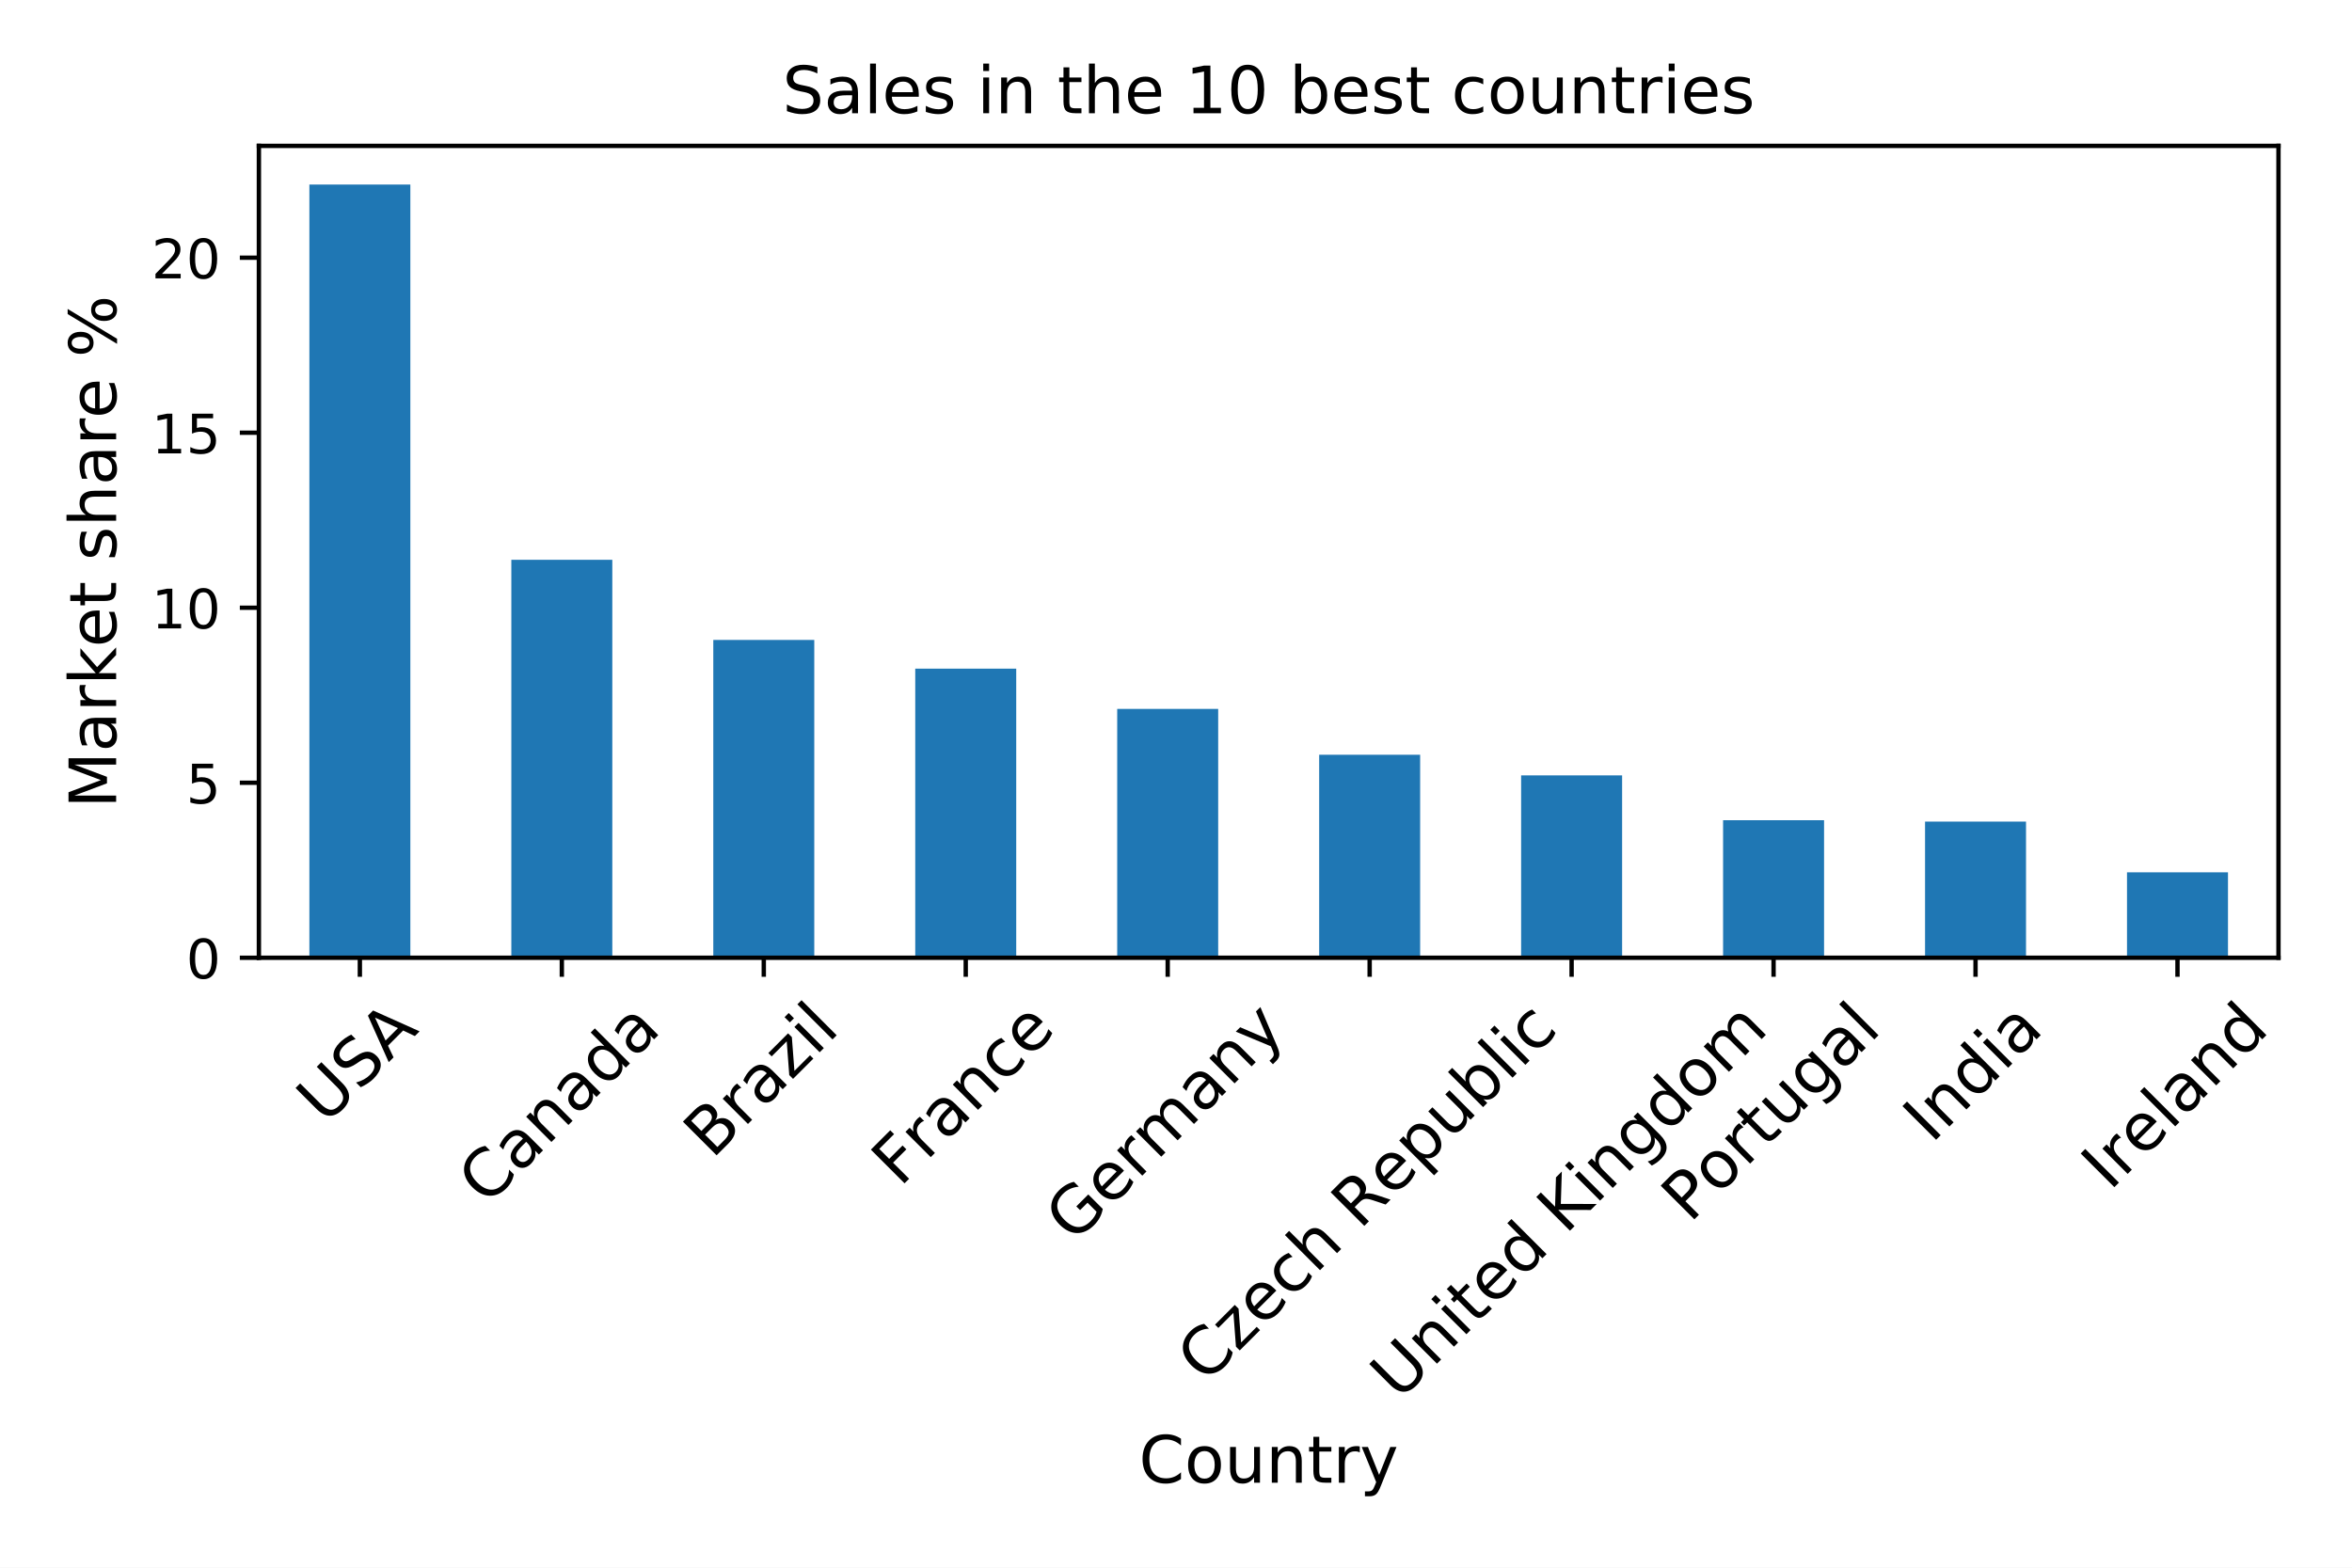
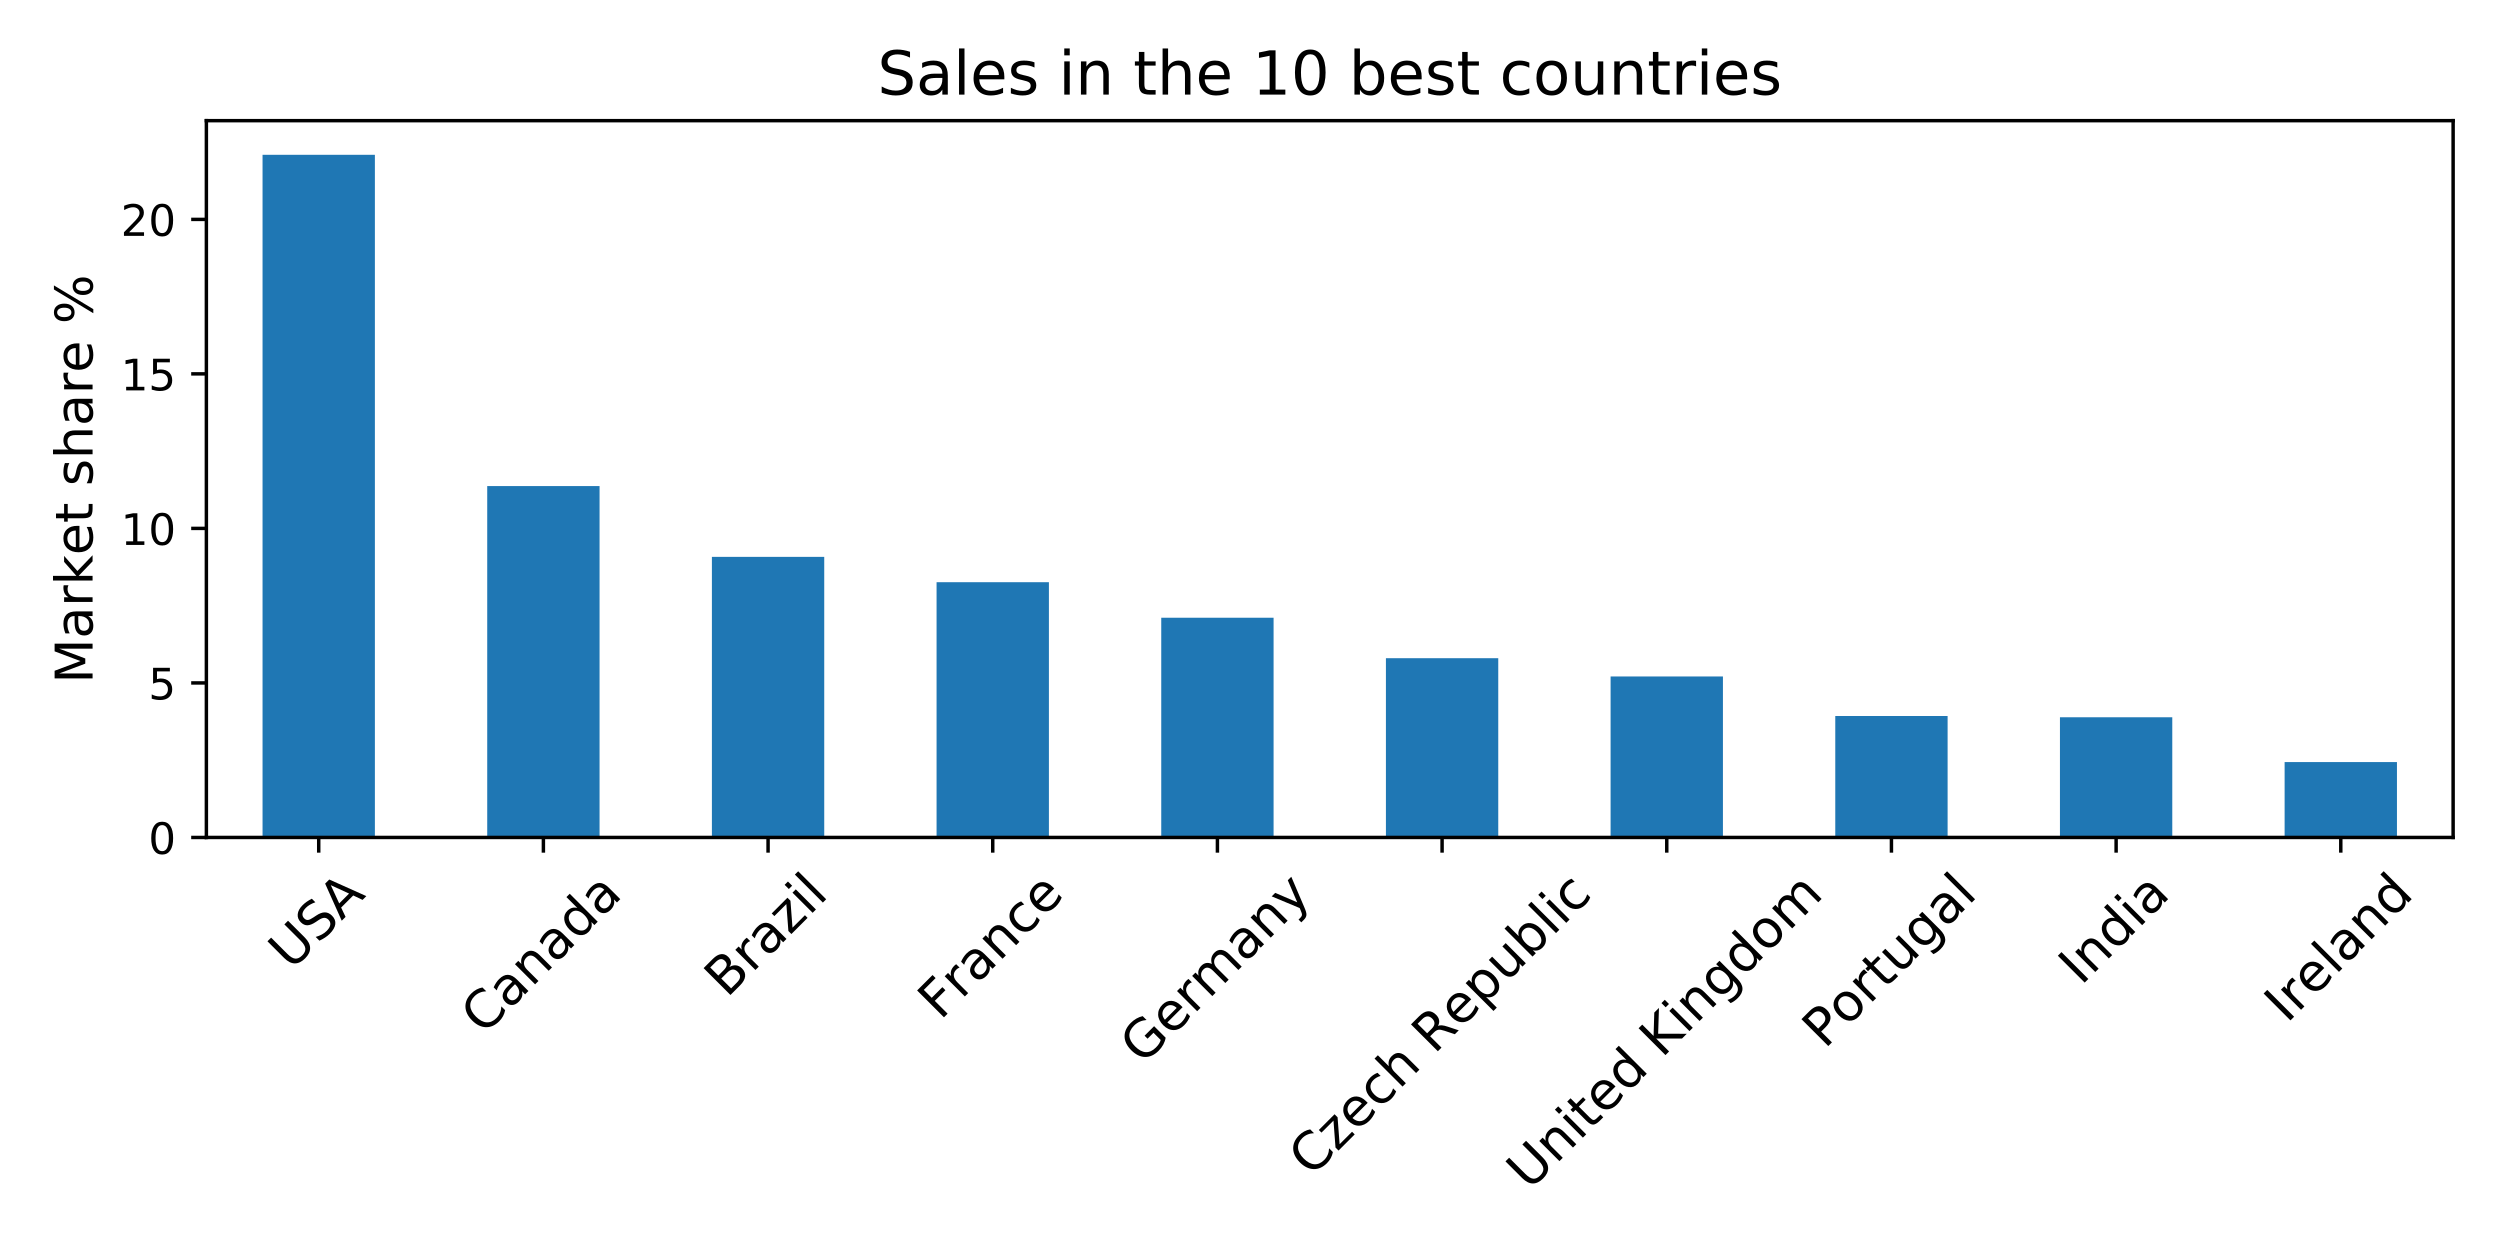
- <svg xmlns="http://www.w3.org/2000/svg" xmlns:xlink="http://www.w3.org/1999/xlink" height="288pt" version="1.1" viewBox="0 0 432 288" width="432pt">
+ <svg xmlns="http://www.w3.org/2000/svg" xmlns:xlink="http://www.w3.org/1999/xlink" height="288pt" version="1.1" viewBox="0 0 576 288" width="576pt">
  <defs>
    <style type="text/css">
*{stroke-linecap:butt;stroke-linejoin:round;}
  </style>
  </defs>
  <g id="figure_1">
    <g id="patch_1">
-       <path d="M 0 288  L 432 288  L 432 0  L 0 0  z " style="fill:#ffffff;" />
+       <path d="M 0 288  L 576 288  L 576 0  L 0 0  z " style="fill:#ffffff;" />
    </g>
    <g id="axes_1">
      <g id="patch_2">
-         <path d="M 47.55 175.949  L 418.495 175.949  L 418.495 26.8  L 47.55 26.8  z " style="fill:#ffffff;" />
+         <path d="M 47.55 192.949  L 565.2 192.949  L 565.2 27.8  L 47.55 27.8  z " style="fill:#ffffff;" />
      </g>
      <g id="patch_3">
-         <path clip-path="url(#pf4b70b2485)" d="M 56.824 175.949  L 75.371 175.949  L 75.371 33.902  L 56.824 33.902  z " style="fill:#1f77b4;" />
+         <path clip-path="url(#p2c77487bcd)" d="M 60.491 192.949  L 86.374 192.949  L 86.374 35.664  L 60.491 35.664  z " style="fill:#1f77b4;" />
      </g>
      <g id="patch_4">
-         <path clip-path="url(#pf4b70b2485)" d="M 93.918 175.949  L 112.465 175.949  L 112.465 102.836  L 93.918 102.836  z " style="fill:#1f77b4;" />
+         <path clip-path="url(#p2c77487bcd)" d="M 112.256 192.949  L 138.139 192.949  L 138.139 111.992  L 112.256 111.992  z " style="fill:#1f77b4;" />
      </g>
      <g id="patch_5">
-         <path clip-path="url(#pf4b70b2485)" d="M 131.013 175.949  L 149.56 175.949  L 149.56 117.561  L 131.013 117.561  z " style="fill:#1f77b4;" />
+         <path clip-path="url(#p2c77487bcd)" d="M 164.021 192.949  L 189.904 192.949  L 189.904 128.298  L 164.021 128.298  z " style="fill:#1f77b4;" />
      </g>
      <g id="patch_6">
-         <path clip-path="url(#pf4b70b2485)" d="M 168.107 175.949  L 186.654 175.949  L 186.654 122.834  L 168.107 122.834  z " style="fill:#1f77b4;" />
+         <path clip-path="url(#p2c77487bcd)" d="M 215.786 192.949  L 241.669 192.949  L 241.669 134.136  L 215.786 134.136  z " style="fill:#1f77b4;" />
      </g>
      <g id="patch_7">
-         <path clip-path="url(#pf4b70b2485)" d="M 205.201 175.949  L 223.749 175.949  L 223.749 130.229  L 205.201 130.229  z " style="fill:#1f77b4;" />
+         <path clip-path="url(#p2c77487bcd)" d="M 267.551 192.949  L 293.434 192.949  L 293.434 142.324  L 267.551 142.324  z " style="fill:#1f77b4;" />
      </g>
      <g id="patch_8">
-         <path clip-path="url(#pf4b70b2485)" d="M 242.296 175.949  L 260.843 175.949  L 260.843 138.653  L 242.296 138.653  z " style="fill:#1f77b4;" />
+         <path clip-path="url(#p2c77487bcd)" d="M 319.316 192.949  L 345.199 192.949  L 345.199 151.652  L 319.316 151.652  z " style="fill:#1f77b4;" />
      </g>
      <g id="patch_9">
-         <path clip-path="url(#pf4b70b2485)" d="M 279.39 175.949  L 297.938 175.949  L 297.938 142.446  L 279.39 142.446  z " style="fill:#1f77b4;" />
+         <path clip-path="url(#p2c77487bcd)" d="M 371.081 192.949  L 396.964 192.949  L 396.964 155.853  L 371.081 155.853  z " style="fill:#1f77b4;" />
      </g>
      <g id="patch_10">
-         <path clip-path="url(#pf4b70b2485)" d="M 316.485 175.949  L 335.032 175.949  L 335.032 150.677  L 316.485 150.677  z " style="fill:#1f77b4;" />
+         <path clip-path="url(#p2c77487bcd)" d="M 422.846 192.949  L 448.729 192.949  L 448.729 164.966  L 422.846 164.966  z " style="fill:#1f77b4;" />
      </g>
      <g id="patch_11">
-         <path clip-path="url(#pf4b70b2485)" d="M 353.579 175.949  L 372.126 175.949  L 372.126 150.935  L 353.579 150.935  z " style="fill:#1f77b4;" />
+         <path clip-path="url(#p2c77487bcd)" d="M 474.611 192.949  L 500.494 192.949  L 500.494 165.251  L 474.611 165.251  z " style="fill:#1f77b4;" />
      </g>
      <g id="patch_12">
-         <path clip-path="url(#pf4b70b2485)" d="M 390.674 175.949  L 409.221 175.949  L 409.221 160.259  L 390.674 160.259  z " style="fill:#1f77b4;" />
+         <path clip-path="url(#p2c77487bcd)" d="M 526.376 192.949  L 552.259 192.949  L 552.259 175.575  L 526.376 175.575  z " style="fill:#1f77b4;" />
      </g>
      <g id="matplotlib.axis_1">
        <g id="xtick_1">
          <g id="line2d_1">
            <defs>
-               <path d="M 0 0  L 0 3.5  " id="m7f6ffc642f" style="stroke:#000000;stroke-width:0.8;" />
-             </defs>
-             <g>
-               <use style="stroke:#000000;stroke-width:0.8;" x="66.097" xlink:href="#m7f6ffc642f" y="175.949" />
+               <path d="M 0 0  L 0 3.5  " id="mb3d82bace5" style="stroke:#000000;stroke-width:0.8;" />
+             </defs>
+             <g>
+               <use style="stroke:#000000;stroke-width:0.8;" x="73.433" xlink:href="#mb3d82bace5" y="192.949" />
            </g>
          </g>
          <g id="text_1">
            <defs>
              <path d="M 8.688 72.906  L 18.609 72.906  L 18.609 28.609  Q 18.609 16.891 22.844 11.734  Q 27.094 6.594 36.625 6.594  Q 46.094 6.594 50.344 11.734  Q 54.594 16.891 54.594 28.609  L 54.594 72.906  L 64.5 72.906  L 64.5 27.391  Q 64.5 13.141 57.438 5.859  Q 50.391 -1.422 36.625 -1.422  Q 22.797 -1.422 15.734 5.859  Q 8.688 13.141 8.688 27.391  z " id="DejaVuSans-85" />
              <path d="M 53.516 70.516  L 53.516 60.891  Q 47.906 63.578 42.922 64.891  Q 37.938 66.219 33.297 66.219  Q 25.25 66.219 20.875 63.094  Q 16.5 59.969 16.5 54.203  Q 16.5 49.359 19.406 46.891  Q 22.312 44.438 30.422 42.922  L 36.375 41.703  Q 47.406 39.594 52.656 34.297  Q 57.906 29 57.906 20.125  Q 57.906 9.516 50.797 4.047  Q 43.703 -1.422 29.984 -1.422  Q 24.812 -1.422 18.969 -0.25  Q 13.141 0.922 6.891 3.219  L 6.891 13.375  Q 12.891 10.016 18.656 8.297  Q 24.422 6.594 29.984 6.594  Q 38.422 6.594 43.016 9.906  Q 47.609 13.234 47.609 19.391  Q 47.609 24.75 44.312 27.781  Q 41.016 30.812 33.5 32.328  L 27.484 33.5  Q 16.453 35.688 11.516 40.375  Q 6.594 45.062 6.594 53.422  Q 6.594 63.094 13.406 68.656  Q 20.219 74.219 32.172 74.219  Q 37.312 74.219 42.625 73.281  Q 47.953 72.359 53.516 70.516  z " id="DejaVuSans-83" />
              <path d="M 34.188 63.188  L 20.797 26.906  L 47.609 26.906  z M 28.609 72.906  L 39.797 72.906  L 67.578 0  L 57.328 0  L 50.688 18.703  L 17.828 18.703  L 11.188 0  L 0.781 0  z " id="DejaVuSans-65" />
            </defs>
-             <g transform="translate(59.73725 206.7989)rotate(-45)scale(0.12 -0.12)">
+             <g transform="translate(67.07252 223.7989)rotate(-45)scale(0.12 -0.12)">
              <use xlink:href="#DejaVuSans-85" />
              <use x="73.193" xlink:href="#DejaVuSans-83" />
              <use x="136.686" xlink:href="#DejaVuSans-65" />
            </g>
          </g>
        </g>
        <g id="xtick_2">
          <g id="line2d_2">
            <g>
-               <use style="stroke:#000000;stroke-width:0.8;" x="103.192" xlink:href="#m7f6ffc642f" y="175.949" />
+               <use style="stroke:#000000;stroke-width:0.8;" x="125.198" xlink:href="#mb3d82bace5" y="192.949" />
            </g>
          </g>
          <g id="text_2">
            <defs>
              <path d="M 64.406 67.281  L 64.406 56.891  Q 59.422 61.531 53.781 63.812  Q 48.141 66.109 41.797 66.109  Q 29.297 66.109 22.656 58.469  Q 16.016 50.828 16.016 36.375  Q 16.016 21.969 22.656 14.328  Q 29.297 6.688 41.797 6.688  Q 48.141 6.688 53.781 8.984  Q 59.422 11.281 64.406 15.922  L 64.406 5.609  Q 59.234 2.094 53.438 0.328  Q 47.656 -1.422 41.219 -1.422  Q 24.656 -1.422 15.125 8.703  Q 5.609 18.844 5.609 36.375  Q 5.609 53.953 15.125 64.078  Q 24.656 74.219 41.219 74.219  Q 47.75 74.219 53.531 72.484  Q 59.328 70.75 64.406 67.281  z " id="DejaVuSans-67" />
              <path d="M 34.281 27.484  Q 23.391 27.484 19.188 25  Q 14.984 22.516 14.984 16.5  Q 14.984 11.719 18.141 8.906  Q 21.297 6.109 26.703 6.109  Q 34.188 6.109 38.703 11.406  Q 43.219 16.703 43.219 25.484  L 43.219 27.484  z M 52.203 31.203  L 52.203 0  L 43.219 0  L 43.219 8.297  Q 40.141 3.328 35.547 0.953  Q 30.953 -1.422 24.312 -1.422  Q 15.922 -1.422 10.953 3.297  Q 6 8.016 6 15.922  Q 6 25.141 12.172 29.828  Q 18.359 34.516 30.609 34.516  L 43.219 34.516  L 43.219 35.406  Q 43.219 41.609 39.141 45  Q 35.062 48.391 27.688 48.391  Q 23 48.391 18.547 47.266  Q 14.109 46.141 10.016 43.891  L 10.016 52.203  Q 14.938 54.109 19.578 55.047  Q 24.219 56 28.609 56  Q 40.484 56 46.344 49.844  Q 52.203 43.703 52.203 31.203  z " id="DejaVuSans-97" />
              <path d="M 54.891 33.016  L 54.891 0  L 45.906 0  L 45.906 32.719  Q 45.906 40.484 42.875 44.328  Q 39.844 48.188 33.797 48.188  Q 26.516 48.188 22.312 43.547  Q 18.109 38.922 18.109 30.906  L 18.109 0  L 9.078 0  L 9.078 54.688  L 18.109 54.688  L 18.109 46.188  Q 21.344 51.125 25.703 53.562  Q 30.078 56 35.797 56  Q 45.219 56 50.047 50.172  Q 54.891 44.344 54.891 33.016  z " id="DejaVuSans-110" />
              <path d="M 45.406 46.391  L 45.406 75.984  L 54.391 75.984  L 54.391 0  L 45.406 0  L 45.406 8.203  Q 42.578 3.328 38.25 0.953  Q 33.938 -1.422 27.875 -1.422  Q 17.969 -1.422 11.734 6.484  Q 5.516 14.406 5.516 27.297  Q 5.516 40.188 11.734 48.094  Q 17.969 56 27.875 56  Q 33.938 56 38.25 53.625  Q 42.578 51.266 45.406 46.391  z M 14.797 27.297  Q 14.797 17.391 18.875 11.75  Q 22.953 6.109 30.078 6.109  Q 37.203 6.109 41.297 11.75  Q 45.406 17.391 45.406 27.297  Q 45.406 37.203 41.297 42.844  Q 37.203 48.484 30.078 48.484  Q 22.953 48.484 18.875 42.844  Q 14.797 37.203 14.797 27.297  z " id="DejaVuSans-100" />
            </defs>
-             <g transform="translate(89.38852 221.6852)rotate(-45)scale(0.12 -0.12)">
+             <g transform="translate(111.3943 238.6852)rotate(-45)scale(0.12 -0.12)">
              <use xlink:href="#DejaVuSans-67" />
              <use x="69.824" xlink:href="#DejaVuSans-97" />
              <use x="131.104" xlink:href="#DejaVuSans-110" />
              <use x="194.482" xlink:href="#DejaVuSans-97" />
              <use x="255.762" xlink:href="#DejaVuSans-100" />
              <use x="319.238" xlink:href="#DejaVuSans-97" />
            </g>
          </g>
        </g>
        <g id="xtick_3">
          <g id="line2d_3">
            <g>
-               <use style="stroke:#000000;stroke-width:0.8;" x="140.286" xlink:href="#m7f6ffc642f" y="175.949" />
+               <use style="stroke:#000000;stroke-width:0.8;" x="176.963" xlink:href="#mb3d82bace5" y="192.949" />
            </g>
          </g>
          <g id="text_3">
            <defs>
              <path d="M 19.672 34.812  L 19.672 8.109  L 35.5 8.109  Q 43.453 8.109 47.281 11.406  Q 51.125 14.703 51.125 21.484  Q 51.125 28.328 47.281 31.562  Q 43.453 34.812 35.5 34.812  z M 19.672 64.797  L 19.672 42.828  L 34.281 42.828  Q 41.5 42.828 45.031 45.531  Q 48.578 48.25 48.578 53.812  Q 48.578 59.328 45.031 62.062  Q 41.5 64.797 34.281 64.797  z M 9.812 72.906  L 35.016 72.906  Q 46.297 72.906 52.391 68.219  Q 58.5 63.531 58.5 54.891  Q 58.5 48.188 55.375 44.234  Q 52.25 40.281 46.188 39.312  Q 53.469 37.75 57.5 32.781  Q 61.531 27.828 61.531 20.406  Q 61.531 10.641 54.891 5.312  Q 48.25 0 35.984 0  L 9.812 0  z " id="DejaVuSans-66" />
              <path d="M 41.109 46.297  Q 39.594 47.172 37.812 47.578  Q 36.031 48 33.891 48  Q 26.266 48 22.188 43.047  Q 18.109 38.094 18.109 28.812  L 18.109 0  L 9.078 0  L 9.078 54.688  L 18.109 54.688  L 18.109 46.188  Q 20.953 51.172 25.484 53.578  Q 30.031 56 36.531 56  Q 37.453 56 38.578 55.875  Q 39.703 55.766 41.062 55.516  z " id="DejaVuSans-114" />
              <path d="M 5.516 54.688  L 48.188 54.688  L 48.188 46.484  L 14.406 7.172  L 48.188 7.172  L 48.188 0  L 4.297 0  L 4.297 8.203  L 38.094 47.516  L 5.516 47.516  z " id="DejaVuSans-122" />
              <path d="M 9.422 54.688  L 18.406 54.688  L 18.406 0  L 9.422 0  z M 9.422 75.984  L 18.406 75.984  L 18.406 64.594  L 9.422 64.594  z " id="DejaVuSans-105" />
              <path d="M 9.422 75.984  L 18.406 75.984  L 18.406 0  L 9.422 0  z " id="DejaVuSans-108" />
            </defs>
-             <g transform="translate(130.7886 213.074)rotate(-45)scale(0.12 -0.12)">
+             <g transform="translate(167.465 230.074)rotate(-45)scale(0.12 -0.12)">
              <use xlink:href="#DejaVuSans-66" />
              <use x="68.604" xlink:href="#DejaVuSans-114" />
              <use x="109.717" xlink:href="#DejaVuSans-97" />
              <use x="170.996" xlink:href="#DejaVuSans-122" />
              <use x="223.486" xlink:href="#DejaVuSans-105" />
              <use x="251.27" xlink:href="#DejaVuSans-108" />
            </g>
          </g>
        </g>
        <g id="xtick_4">
          <g id="line2d_4">
            <g>
-               <use style="stroke:#000000;stroke-width:0.8;" x="177.381" xlink:href="#m7f6ffc642f" y="175.949" />
+               <use style="stroke:#000000;stroke-width:0.8;" x="228.727" xlink:href="#mb3d82bace5" y="192.949" />
            </g>
          </g>
          <g id="text_4">
            <defs>
              <path d="M 9.812 72.906  L 51.703 72.906  L 51.703 64.594  L 19.672 64.594  L 19.672 43.109  L 48.578 43.109  L 48.578 34.812  L 19.672 34.812  L 19.672 0  L 9.812 0  z " id="DejaVuSans-70" />
              <path d="M 48.781 52.594  L 48.781 44.188  Q 44.969 46.297 41.141 47.344  Q 37.312 48.391 33.406 48.391  Q 24.656 48.391 19.812 42.844  Q 14.984 37.312 14.984 27.297  Q 14.984 17.281 19.812 11.734  Q 24.656 6.203 33.406 6.203  Q 37.312 6.203 41.141 7.25  Q 44.969 8.297 48.781 10.406  L 48.781 2.094  Q 45.016 0.344 40.984 -0.531  Q 36.969 -1.422 32.422 -1.422  Q 20.062 -1.422 12.781 6.344  Q 5.516 14.109 5.516 27.297  Q 5.516 40.672 12.859 48.328  Q 20.219 56 33.016 56  Q 37.156 56 41.109 55.141  Q 45.062 54.297 48.781 52.594  z " id="DejaVuSans-99" />
              <path d="M 56.203 29.594  L 56.203 25.203  L 14.891 25.203  Q 15.484 15.922 20.484 11.062  Q 25.484 6.203 34.422 6.203  Q 39.594 6.203 44.453 7.469  Q 49.312 8.734 54.109 11.281  L 54.109 2.781  Q 49.266 0.734 44.188 -0.344  Q 39.109 -1.422 33.891 -1.422  Q 20.797 -1.422 13.156 6.188  Q 5.516 13.812 5.516 26.812  Q 5.516 40.234 12.766 48.109  Q 20.016 56 32.328 56  Q 43.359 56 49.781 48.891  Q 56.203 41.797 56.203 29.594  z M 47.219 32.234  Q 47.125 39.594 43.094 43.984  Q 39.062 48.391 32.422 48.391  Q 24.906 48.391 20.391 44.141  Q 15.875 39.891 15.188 32.172  z " id="DejaVuSans-101" />
            </defs>
-             <g transform="translate(165.3103 218.2195)rotate(-45)scale(0.12 -0.12)">
+             <g transform="translate(216.6572 235.2195)rotate(-45)scale(0.12 -0.12)">
              <use xlink:href="#DejaVuSans-70" />
              <use x="57.41" xlink:href="#DejaVuSans-114" />
              <use x="98.523" xlink:href="#DejaVuSans-97" />
              <use x="159.803" xlink:href="#DejaVuSans-110" />
              <use x="223.182" xlink:href="#DejaVuSans-99" />
              <use x="278.162" xlink:href="#DejaVuSans-101" />
            </g>
          </g>
        </g>
        <g id="xtick_5">
          <g id="line2d_5">
            <g>
-               <use style="stroke:#000000;stroke-width:0.8;" x="214.475" xlink:href="#m7f6ffc642f" y="175.949" />
+               <use style="stroke:#000000;stroke-width:0.8;" x="280.493" xlink:href="#mb3d82bace5" y="192.949" />
            </g>
          </g>
          <g id="text_5">
            <defs>
              <path d="M 59.516 10.406  L 59.516 29.984  L 43.406 29.984  L 43.406 38.094  L 69.281 38.094  L 69.281 6.781  Q 63.578 2.734 56.688 0.656  Q 49.812 -1.422 42 -1.422  Q 24.906 -1.422 15.25 8.562  Q 5.609 18.562 5.609 36.375  Q 5.609 54.25 15.25 64.234  Q 24.906 74.219 42 74.219  Q 49.125 74.219 55.547 72.453  Q 61.969 70.703 67.391 67.281  L 67.391 56.781  Q 61.922 61.422 55.766 63.766  Q 49.609 66.109 42.828 66.109  Q 29.438 66.109 22.719 58.641  Q 16.016 51.172 16.016 36.375  Q 16.016 21.625 22.719 14.156  Q 29.438 6.688 42.828 6.688  Q 48.047 6.688 52.141 7.594  Q 56.25 8.5 59.516 10.406  z " id="DejaVuSans-71" />
              <path d="M 52 44.188  Q 55.375 50.25 60.062 53.125  Q 64.75 56 71.094 56  Q 79.641 56 84.281 50.016  Q 88.922 44.047 88.922 33.016  L 88.922 0  L 79.891 0  L 79.891 32.719  Q 79.891 40.578 77.094 44.375  Q 74.312 48.188 68.609 48.188  Q 61.625 48.188 57.562 43.547  Q 53.516 38.922 53.516 30.906  L 53.516 0  L 44.484 0  L 44.484 32.719  Q 44.484 40.625 41.703 44.406  Q 38.922 48.188 33.109 48.188  Q 26.219 48.188 22.156 43.531  Q 18.109 38.875 18.109 30.906  L 18.109 0  L 9.078 0  L 9.078 54.688  L 18.109 54.688  L 18.109 46.188  Q 21.188 51.219 25.484 53.609  Q 29.781 56 35.688 56  Q 41.656 56 45.828 52.969  Q 50 49.953 52 44.188  z " id="DejaVuSans-109" />
              <path d="M 32.172 -5.078  Q 28.375 -14.844 24.75 -17.812  Q 21.141 -20.797 15.094 -20.797  L 7.906 -20.797  L 7.906 -13.281  L 13.188 -13.281  Q 16.891 -13.281 18.938 -11.516  Q 21 -9.766 23.484 -3.219  L 25.094 0.875  L 2.984 54.688  L 12.5 54.688  L 29.594 11.922  L 46.688 54.688  L 56.203 54.688  z " id="DejaVuSans-121" />
            </defs>
-             <g transform="translate(197.2426 228.5437)rotate(-45)scale(0.12 -0.12)">
+             <g transform="translate(263.2601 245.5437)rotate(-45)scale(0.12 -0.12)">
              <use xlink:href="#DejaVuSans-71" />
              <use x="77.49" xlink:href="#DejaVuSans-101" />
              <use x="139.014" xlink:href="#DejaVuSans-114" />
              <use x="180.111" xlink:href="#DejaVuSans-109" />
              <use x="277.523" xlink:href="#DejaVuSans-97" />
              <use x="338.803" xlink:href="#DejaVuSans-110" />
              <use x="402.182" xlink:href="#DejaVuSans-121" />
            </g>
          </g>
        </g>
        <g id="xtick_6">
          <g id="line2d_6">
            <g>
-               <use style="stroke:#000000;stroke-width:0.8;" x="251.57" xlink:href="#m7f6ffc642f" y="175.949" />
+               <use style="stroke:#000000;stroke-width:0.8;" x="332.257" xlink:href="#mb3d82bace5" y="192.949" />
            </g>
          </g>
          <g id="text_6">
            <defs>
              <path d="M 54.891 33.016  L 54.891 0  L 45.906 0  L 45.906 32.719  Q 45.906 40.484 42.875 44.328  Q 39.844 48.188 33.797 48.188  Q 26.516 48.188 22.312 43.547  Q 18.109 38.922 18.109 30.906  L 18.109 0  L 9.078 0  L 9.078 75.984  L 18.109 75.984  L 18.109 46.188  Q 21.344 51.125 25.703 53.562  Q 30.078 56 35.797 56  Q 45.219 56 50.047 50.172  Q 54.891 44.344 54.891 33.016  z " id="DejaVuSans-104" />
              <path id="DejaVuSans-32" />
              <path d="M 44.391 34.188  Q 47.562 33.109 50.562 29.594  Q 53.562 26.078 56.594 19.922  L 66.609 0  L 56 0  L 46.688 18.703  Q 43.062 26.031 39.672 28.422  Q 36.281 30.812 30.422 30.812  L 19.672 30.812  L 19.672 0  L 9.812 0  L 9.812 72.906  L 32.078 72.906  Q 44.578 72.906 50.734 67.672  Q 56.891 62.453 56.891 51.906  Q 56.891 45.016 53.688 40.469  Q 50.484 35.938 44.391 34.188  z M 19.672 64.797  L 19.672 38.922  L 32.078 38.922  Q 39.203 38.922 42.844 42.219  Q 46.484 45.516 46.484 51.906  Q 46.484 58.297 42.844 61.547  Q 39.203 64.797 32.078 64.797  z " id="DejaVuSans-82" />
              <path d="M 18.109 8.203  L 18.109 -20.797  L 9.078 -20.797  L 9.078 54.688  L 18.109 54.688  L 18.109 46.391  Q 20.953 51.266 25.266 53.625  Q 29.594 56 35.594 56  Q 45.562 56 51.781 48.094  Q 58.016 40.188 58.016 27.297  Q 58.016 14.406 51.781 6.484  Q 45.562 -1.422 35.594 -1.422  Q 29.594 -1.422 25.266 0.953  Q 20.953 3.328 18.109 8.203  z M 48.688 27.297  Q 48.688 37.203 44.609 42.844  Q 40.531 48.484 33.406 48.484  Q 26.266 48.484 22.188 42.844  Q 18.109 37.203 18.109 27.297  Q 18.109 17.391 22.188 11.75  Q 26.266 6.109 33.406 6.109  Q 40.531 6.109 44.609 11.75  Q 48.688 17.391 48.688 27.297  z " id="DejaVuSans-112" />
              <path d="M 8.5 21.578  L 8.5 54.688  L 17.484 54.688  L 17.484 21.922  Q 17.484 14.156 20.5 10.266  Q 23.531 6.391 29.594 6.391  Q 36.859 6.391 41.078 11.031  Q 45.312 15.672 45.312 23.688  L 45.312 54.688  L 54.297 54.688  L 54.297 0  L 45.312 0  L 45.312 8.406  Q 42.047 3.422 37.719 1  Q 33.406 -1.422 27.688 -1.422  Q 18.266 -1.422 13.375 4.438  Q 8.5 10.297 8.5 21.578  z M 31.109 56  z " id="DejaVuSans-117" />
              <path d="M 48.688 27.297  Q 48.688 37.203 44.609 42.844  Q 40.531 48.484 33.406 48.484  Q 26.266 48.484 22.188 42.844  Q 18.109 37.203 18.109 27.297  Q 18.109 17.391 22.188 11.75  Q 26.266 6.109 33.406 6.109  Q 40.531 6.109 44.609 11.75  Q 48.688 17.391 48.688 27.297  z M 18.109 46.391  Q 20.953 51.266 25.266 53.625  Q 29.594 56 35.594 56  Q 45.562 56 51.781 48.094  Q 58.016 40.188 58.016 27.297  Q 58.016 14.406 51.781 6.484  Q 45.562 -1.422 35.594 -1.422  Q 29.594 -1.422 25.266 0.953  Q 20.953 3.328 18.109 8.203  L 18.109 0  L 9.078 0  L 9.078 75.984  L 18.109 75.984  z " id="DejaVuSans-98" />
            </defs>
-             <g transform="translate(221.4196 254.3787)rotate(-45)scale(0.12 -0.12)">
+             <g transform="translate(302.1076 271.3787)rotate(-45)scale(0.12 -0.12)">
              <use xlink:href="#DejaVuSans-67" />
              <use x="69.824" xlink:href="#DejaVuSans-122" />
              <use x="122.314" xlink:href="#DejaVuSans-101" />
              <use x="183.838" xlink:href="#DejaVuSans-99" />
              <use x="238.818" xlink:href="#DejaVuSans-104" />
              <use x="302.197" xlink:href="#DejaVuSans-32" />
              <use x="333.984" xlink:href="#DejaVuSans-82" />
              <use x="403.404" xlink:href="#DejaVuSans-101" />
              <use x="464.928" xlink:href="#DejaVuSans-112" />
              <use x="528.404" xlink:href="#DejaVuSans-117" />
              <use x="591.783" xlink:href="#DejaVuSans-98" />
              <use x="655.26" xlink:href="#DejaVuSans-108" />
              <use x="683.043" xlink:href="#DejaVuSans-105" />
              <use x="710.826" xlink:href="#DejaVuSans-99" />
            </g>
          </g>
        </g>
        <g id="xtick_7">
          <g id="line2d_7">
            <g>
-               <use style="stroke:#000000;stroke-width:0.8;" x="288.664" xlink:href="#m7f6ffc642f" y="175.949" />
+               <use style="stroke:#000000;stroke-width:0.8;" x="384.022" xlink:href="#mb3d82bace5" y="192.949" />
            </g>
          </g>
          <g id="text_7">
            <defs>
              <path d="M 18.312 70.219  L 18.312 54.688  L 36.812 54.688  L 36.812 47.703  L 18.312 47.703  L 18.312 18.016  Q 18.312 11.328 20.141 9.422  Q 21.969 7.516 27.594 7.516  L 36.812 7.516  L 36.812 0  L 27.594 0  Q 17.188 0 13.234 3.875  Q 9.281 7.766 9.281 18.016  L 9.281 47.703  L 2.688 47.703  L 2.688 54.688  L 9.281 54.688  L 9.281 70.219  z " id="DejaVuSans-116" />
              <path d="M 9.812 72.906  L 19.672 72.906  L 19.672 42.094  L 52.391 72.906  L 65.094 72.906  L 28.906 38.922  L 67.672 0  L 54.688 0  L 19.672 35.109  L 19.672 0  L 9.812 0  z " id="DejaVuSans-75" />
              <path d="M 45.406 27.984  Q 45.406 37.75 41.375 43.109  Q 37.359 48.484 30.078 48.484  Q 22.859 48.484 18.828 43.109  Q 14.797 37.75 14.797 27.984  Q 14.797 18.266 18.828 12.891  Q 22.859 7.516 30.078 7.516  Q 37.359 7.516 41.375 12.891  Q 45.406 18.266 45.406 27.984  z M 54.391 6.781  Q 54.391 -7.172 48.188 -13.984  Q 42 -20.797 29.203 -20.797  Q 24.469 -20.797 20.266 -20.094  Q 16.062 -19.391 12.109 -17.922  L 12.109 -9.188  Q 16.062 -11.328 19.922 -12.344  Q 23.781 -13.375 27.781 -13.375  Q 36.625 -13.375 41.016 -8.766  Q 45.406 -4.156 45.406 5.172  L 45.406 9.625  Q 42.625 4.781 38.281 2.391  Q 33.938 0 27.875 0  Q 17.828 0 11.672 7.656  Q 5.516 15.328 5.516 27.984  Q 5.516 40.672 11.672 48.328  Q 17.828 56 27.875 56  Q 33.938 56 38.281 53.609  Q 42.625 51.219 45.406 46.391  L 45.406 54.688  L 54.391 54.688  z " id="DejaVuSans-103" />
              <path d="M 30.609 48.391  Q 23.391 48.391 19.188 42.75  Q 14.984 37.109 14.984 27.297  Q 14.984 17.484 19.156 11.844  Q 23.344 6.203 30.609 6.203  Q 37.797 6.203 41.984 11.859  Q 46.188 17.531 46.188 27.297  Q 46.188 37.016 41.984 42.703  Q 37.797 48.391 30.609 48.391  z M 30.609 56  Q 42.328 56 49.016 48.375  Q 55.719 40.766 55.719 27.297  Q 55.719 13.875 49.016 6.219  Q 42.328 -1.422 30.609 -1.422  Q 18.844 -1.422 12.172 6.219  Q 5.516 13.875 5.516 27.297  Q 5.516 40.766 12.172 48.375  Q 18.844 56 30.609 56  z " id="DejaVuSans-111" />
            </defs>
-             <g transform="translate(256.9522 257.5024)rotate(-45)scale(0.12 -0.12)">
+             <g transform="translate(352.3107 274.5024)rotate(-45)scale(0.12 -0.12)">
              <use xlink:href="#DejaVuSans-85" />
              <use x="73.193" xlink:href="#DejaVuSans-110" />
              <use x="136.572" xlink:href="#DejaVuSans-105" />
              <use x="164.355" xlink:href="#DejaVuSans-116" />
              <use x="203.564" xlink:href="#DejaVuSans-101" />
              <use x="265.088" xlink:href="#DejaVuSans-100" />
              <use x="328.564" xlink:href="#DejaVuSans-32" />
              <use x="360.352" xlink:href="#DejaVuSans-75" />
              <use x="425.928" xlink:href="#DejaVuSans-105" />
              <use x="453.711" xlink:href="#DejaVuSans-110" />
              <use x="517.09" xlink:href="#DejaVuSans-103" />
              <use x="580.566" xlink:href="#DejaVuSans-100" />
              <use x="644.043" xlink:href="#DejaVuSans-111" />
              <use x="705.225" xlink:href="#DejaVuSans-109" />
            </g>
          </g>
        </g>
        <g id="xtick_8">
          <g id="line2d_8">
            <g>
-               <use style="stroke:#000000;stroke-width:0.8;" x="325.758" xlink:href="#m7f6ffc642f" y="175.949" />
+               <use style="stroke:#000000;stroke-width:0.8;" x="435.788" xlink:href="#mb3d82bace5" y="192.949" />
            </g>
          </g>
          <g id="text_8">
            <defs>
              <path d="M 19.672 64.797  L 19.672 37.406  L 32.078 37.406  Q 38.969 37.406 42.719 40.969  Q 46.484 44.531 46.484 51.125  Q 46.484 57.672 42.719 61.234  Q 38.969 64.797 32.078 64.797  z M 9.812 72.906  L 32.078 72.906  Q 44.344 72.906 50.609 67.359  Q 56.891 61.812 56.891 51.125  Q 56.891 40.328 50.609 34.812  Q 44.344 29.297 32.078 29.297  L 19.672 29.297  L 19.672 0  L 9.812 0  z " id="DejaVuSans-80" />
            </defs>
-             <g transform="translate(310.3795 224.8367)rotate(-45)scale(0.12 -0.12)">
+             <g transform="translate(420.4086 241.8367)rotate(-45)scale(0.12 -0.12)">
              <use xlink:href="#DejaVuSans-80" />
              <use x="60.256" xlink:href="#DejaVuSans-111" />
              <use x="121.438" xlink:href="#DejaVuSans-114" />
              <use x="162.551" xlink:href="#DejaVuSans-116" />
              <use x="201.76" xlink:href="#DejaVuSans-117" />
              <use x="265.139" xlink:href="#DejaVuSans-103" />
              <use x="328.615" xlink:href="#DejaVuSans-97" />
              <use x="389.895" xlink:href="#DejaVuSans-108" />
            </g>
          </g>
        </g>
        <g id="xtick_9">
          <g id="line2d_9">
            <g>
-               <use style="stroke:#000000;stroke-width:0.8;" x="362.853" xlink:href="#m7f6ffc642f" y="175.949" />
+               <use style="stroke:#000000;stroke-width:0.8;" x="487.553" xlink:href="#mb3d82bace5" y="192.949" />
            </g>
          </g>
          <g id="text_9">
            <defs>
              <path d="M 9.812 72.906  L 19.672 72.906  L 19.672 0  L 9.812 0  z " id="DejaVuSans-73" />
            </defs>
-             <g transform="translate(354.7819 210.2208)rotate(-45)scale(0.12 -0.12)">
+             <g transform="translate(479.4815 227.2208)rotate(-45)scale(0.12 -0.12)">
              <use xlink:href="#DejaVuSans-73" />
              <use x="29.492" xlink:href="#DejaVuSans-110" />
              <use x="92.871" xlink:href="#DejaVuSans-100" />
              <use x="156.348" xlink:href="#DejaVuSans-105" />
              <use x="184.131" xlink:href="#DejaVuSans-97" />
            </g>
          </g>
        </g>
        <g id="xtick_10">
          <g id="line2d_10">
            <g>
-               <use style="stroke:#000000;stroke-width:0.8;" x="399.947" xlink:href="#m7f6ffc642f" y="175.949" />
+               <use style="stroke:#000000;stroke-width:0.8;" x="539.317" xlink:href="#mb3d82bace5" y="192.949" />
            </g>
          </g>
          <g id="text_10">
-             <g transform="translate(387.523 218.9275)rotate(-45)scale(0.12 -0.12)">
+             <g transform="translate(526.8932 235.9275)rotate(-45)scale(0.12 -0.12)">
              <use xlink:href="#DejaVuSans-73" />
              <use x="29.492" xlink:href="#DejaVuSans-114" />
              <use x="70.574" xlink:href="#DejaVuSans-101" />
              <use x="132.098" xlink:href="#DejaVuSans-108" />
              <use x="159.881" xlink:href="#DejaVuSans-97" />
              <use x="221.16" xlink:href="#DejaVuSans-110" />
              <use x="284.539" xlink:href="#DejaVuSans-100" />
            </g>
          </g>
        </g>
-         <g id="text_11">
-           <g transform="translate(209.1863 272.3852)scale(0.12 -0.12)">
-             <use xlink:href="#DejaVuSans-67" />
-             <use x="69.824" xlink:href="#DejaVuSans-111" />
-             <use x="131.006" xlink:href="#DejaVuSans-117" />
-             <use x="194.385" xlink:href="#DejaVuSans-110" />
-             <use x="257.764" xlink:href="#DejaVuSans-116" />
-             <use x="296.973" xlink:href="#DejaVuSans-114" />
-             <use x="338.086" xlink:href="#DejaVuSans-121" />
-           </g>
-         </g>
      </g>
      <g id="matplotlib.axis_2">
        <g id="ytick_1">
          <g id="line2d_11">
            <defs>
-               <path d="M 0 0  L -3.5 0  " id="md3b968cef5" style="stroke:#000000;stroke-width:0.8;" />
-             </defs>
-             <g>
-               <use style="stroke:#000000;stroke-width:0.8;" x="47.55" xlink:href="#md3b968cef5" y="175.949" />
-             </g>
-           </g>
-           <g id="text_12">
+               <path d="M 0 0  L -3.5 0  " id="md020808662" style="stroke:#000000;stroke-width:0.8;" />
+             </defs>
+             <g>
+               <use style="stroke:#000000;stroke-width:0.8;" x="47.55" xlink:href="#md020808662" y="192.949" />
+             </g>
+           </g>
+           <g id="text_11">
            <defs>
              <path d="M 31.781 66.406  Q 24.172 66.406 20.328 58.906  Q 16.5 51.422 16.5 36.375  Q 16.5 21.391 20.328 13.891  Q 24.172 6.391 31.781 6.391  Q 39.453 6.391 43.281 13.891  Q 47.125 21.391 47.125 36.375  Q 47.125 51.422 43.281 58.906  Q 39.453 66.406 31.781 66.406  z M 31.781 74.219  Q 44.047 74.219 50.516 64.516  Q 56.984 54.828 56.984 36.375  Q 56.984 17.969 50.516 8.266  Q 44.047 -1.422 31.781 -1.422  Q 19.531 -1.422 13.062 8.266  Q 6.594 17.969 6.594 36.375  Q 6.594 54.828 13.062 64.516  Q 19.531 74.219 31.781 74.219  z " id="DejaVuSans-48" />
            </defs>
-             <g transform="translate(34.1875 179.7478)scale(0.1 -0.1)">
+             <g transform="translate(34.1875 196.7478)scale(0.1 -0.1)">
              <use xlink:href="#DejaVuSans-48" />
            </g>
          </g>
        </g>
        <g id="ytick_2">
          <g id="line2d_12">
            <g>
-               <use style="stroke:#000000;stroke-width:0.8;" x="47.55" xlink:href="#md3b968cef5" y="143.797" />
-             </g>
-           </g>
-           <g id="text_13">
+               <use style="stroke:#000000;stroke-width:0.8;" x="47.55" xlink:href="#md020808662" y="157.348" />
+             </g>
+           </g>
+           <g id="text_12">
            <defs>
              <path d="M 10.797 72.906  L 49.516 72.906  L 49.516 64.594  L 19.828 64.594  L 19.828 46.734  Q 21.969 47.469 24.109 47.828  Q 26.266 48.188 28.422 48.188  Q 40.625 48.188 47.75 41.5  Q 54.891 34.812 54.891 23.391  Q 54.891 11.625 47.562 5.094  Q 40.234 -1.422 26.906 -1.422  Q 22.312 -1.422 17.547 -0.641  Q 12.797 0.141 7.719 1.703  L 7.719 11.625  Q 12.109 9.234 16.797 8.062  Q 21.484 6.891 26.703 6.891  Q 35.156 6.891 40.078 11.328  Q 45.016 15.766 45.016 23.391  Q 45.016 31 40.078 35.438  Q 35.156 39.891 26.703 39.891  Q 22.75 39.891 18.812 39.016  Q 14.891 38.141 10.797 36.281  z " id="DejaVuSans-53" />
            </defs>
-             <g transform="translate(34.1875 147.5961)scale(0.1 -0.1)">
+             <g transform="translate(34.1875 161.147)scale(0.1 -0.1)">
              <use xlink:href="#DejaVuSans-53" />
            </g>
          </g>
        </g>
        <g id="ytick_3">
          <g id="line2d_13">
            <g>
-               <use style="stroke:#000000;stroke-width:0.8;" x="47.55" xlink:href="#md3b968cef5" y="111.645" />
-             </g>
-           </g>
-           <g id="text_14">
+               <use style="stroke:#000000;stroke-width:0.8;" x="47.55" xlink:href="#md020808662" y="121.747" />
+             </g>
+           </g>
+           <g id="text_13">
            <defs>
              <path d="M 12.406 8.297  L 28.516 8.297  L 28.516 63.922  L 10.984 60.406  L 10.984 69.391  L 28.422 72.906  L 38.281 72.906  L 38.281 8.297  L 54.391 8.297  L 54.391 0  L 12.406 0  z " id="DejaVuSans-49" />
            </defs>
-             <g transform="translate(27.825 115.4444)scale(0.1 -0.1)">
+             <g transform="translate(27.825 125.5462)scale(0.1 -0.1)">
              <use xlink:href="#DejaVuSans-49" />
              <use x="63.623" xlink:href="#DejaVuSans-48" />
            </g>
          </g>
        </g>
        <g id="ytick_4">
          <g id="line2d_14">
            <g>
-               <use style="stroke:#000000;stroke-width:0.8;" x="47.55" xlink:href="#md3b968cef5" y="79.493" />
-             </g>
-           </g>
-           <g id="text_15">
-             <g transform="translate(27.825 83.29266)scale(0.1 -0.1)">
+               <use style="stroke:#000000;stroke-width:0.8;" x="47.55" xlink:href="#md020808662" y="86.146" />
+             </g>
+           </g>
+           <g id="text_14">
+             <g transform="translate(27.825 89.94538)scale(0.1 -0.1)">
              <use xlink:href="#DejaVuSans-49" />
              <use x="63.623" xlink:href="#DejaVuSans-53" />
            </g>
          </g>
        </g>
        <g id="ytick_5">
          <g id="line2d_15">
            <g>
-               <use style="stroke:#000000;stroke-width:0.8;" x="47.55" xlink:href="#md3b968cef5" y="47.342" />
-             </g>
-           </g>
-           <g id="text_16">
+               <use style="stroke:#000000;stroke-width:0.8;" x="47.55" xlink:href="#md020808662" y="50.545" />
+             </g>
+           </g>
+           <g id="text_15">
            <defs>
              <path d="M 19.188 8.297  L 53.609 8.297  L 53.609 0  L 7.328 0  L 7.328 8.297  Q 12.938 14.109 22.625 23.891  Q 32.328 33.688 34.812 36.531  Q 39.547 41.844 41.422 45.531  Q 43.312 49.219 43.312 52.781  Q 43.312 58.594 39.234 62.25  Q 35.156 65.922 28.609 65.922  Q 23.969 65.922 18.812 64.312  Q 13.672 62.703 7.812 59.422  L 7.812 69.391  Q 13.766 71.781 18.938 73  Q 24.125 74.219 28.422 74.219  Q 39.75 74.219 46.484 68.547  Q 53.219 62.891 53.219 53.422  Q 53.219 48.922 51.531 44.891  Q 49.859 40.875 45.406 35.406  Q 44.188 33.984 37.641 27.219  Q 31.109 20.453 19.188 8.297  z " id="DejaVuSans-50" />
            </defs>
-             <g transform="translate(27.825 51.14095)scale(0.1 -0.1)">
+             <g transform="translate(27.825 54.34457)scale(0.1 -0.1)">
              <use xlink:href="#DejaVuSans-50" />
              <use x="63.623" xlink:href="#DejaVuSans-48" />
            </g>
          </g>
        </g>
-         <g id="text_17">
+         <g id="text_16">
          <defs>
            <path d="M 9.812 72.906  L 24.516 72.906  L 43.109 23.297  L 61.812 72.906  L 76.516 72.906  L 76.516 0  L 66.891 0  L 66.891 64.016  L 48.094 14.016  L 38.188 14.016  L 19.391 64.016  L 19.391 0  L 9.812 0  z " id="DejaVuSans-77" />
            <path d="M 9.078 75.984  L 18.109 75.984  L 18.109 31.109  L 44.922 54.688  L 56.391 54.688  L 27.391 29.109  L 57.625 0  L 45.906 0  L 18.109 26.703  L 18.109 0  L 9.078 0  z " id="DejaVuSans-107" />
            <path d="M 44.281 53.078  L 44.281 44.578  Q 40.484 46.531 36.375 47.5  Q 32.281 48.484 27.875 48.484  Q 21.188 48.484 17.844 46.438  Q 14.5 44.391 14.5 40.281  Q 14.5 37.156 16.891 35.375  Q 19.281 33.594 26.516 31.984  L 29.594 31.297  Q 39.156 29.25 43.188 25.516  Q 47.219 21.781 47.219 15.094  Q 47.219 7.469 41.188 3.016  Q 35.156 -1.422 24.609 -1.422  Q 20.219 -1.422 15.453 -0.562  Q 10.688 0.297 5.422 2  L 5.422 11.281  Q 10.406 8.688 15.234 7.391  Q 20.062 6.109 24.812 6.109  Q 31.156 6.109 34.562 8.281  Q 37.984 10.453 37.984 14.406  Q 37.984 18.062 35.516 20.016  Q 33.062 21.969 24.703 23.781  L 21.578 24.516  Q 13.234 26.266 9.516 29.906  Q 5.812 33.547 5.812 39.891  Q 5.812 47.609 11.281 51.797  Q 16.75 56 26.812 56  Q 31.781 56 36.172 55.266  Q 40.578 54.547 44.281 53.078  z " id="DejaVuSans-115" />
            <path d="M 72.703 32.078  Q 68.453 32.078 66.031 28.469  Q 63.625 24.859 63.625 18.406  Q 63.625 12.062 66.031 8.422  Q 68.453 4.781 72.703 4.781  Q 76.859 4.781 79.266 8.422  Q 81.688 12.062 81.688 18.406  Q 81.688 24.812 79.266 28.438  Q 76.859 32.078 72.703 32.078  z M 72.703 38.281  Q 80.422 38.281 84.953 32.906  Q 89.5 27.547 89.5 18.406  Q 89.5 9.281 84.938 3.922  Q 80.375 -1.422 72.703 -1.422  Q 64.891 -1.422 60.344 3.922  Q 55.812 9.281 55.812 18.406  Q 55.812 27.594 60.375 32.938  Q 64.938 38.281 72.703 38.281  z M 22.312 68.016  Q 18.109 68.016 15.688 64.375  Q 13.281 60.75 13.281 54.391  Q 13.281 47.953 15.672 44.328  Q 18.062 40.719 22.312 40.719  Q 26.562 40.719 28.969 44.328  Q 31.391 47.953 31.391 54.391  Q 31.391 60.688 28.953 64.344  Q 26.516 68.016 22.312 68.016  z M 66.406 74.219  L 74.219 74.219  L 28.609 -1.422  L 20.797 -1.422  z M 22.312 74.219  Q 30.031 74.219 34.609 68.875  Q 39.203 63.531 39.203 54.391  Q 39.203 45.172 34.641 39.844  Q 30.078 34.516 22.312 34.516  Q 14.547 34.516 10.031 39.859  Q 5.516 45.219 5.516 54.391  Q 5.516 63.484 10.047 68.844  Q 14.594 74.219 22.312 74.219  z " id="DejaVuSans-37" />
          </defs>
-           <g transform="translate(21.32937 148.4865)rotate(-90)scale(0.12 -0.12)">
+           <g transform="translate(21.32937 157.4865)rotate(-90)scale(0.12 -0.12)">
            <use xlink:href="#DejaVuSans-77" />
            <use x="86.279" xlink:href="#DejaVuSans-97" />
            <use x="147.559" xlink:href="#DejaVuSans-114" />
            <use x="188.672" xlink:href="#DejaVuSans-107" />
            <use x="246.535" xlink:href="#DejaVuSans-101" />
            <use x="308.059" xlink:href="#DejaVuSans-116" />
            <use x="347.268" xlink:href="#DejaVuSans-32" />
            <use x="379.055" xlink:href="#DejaVuSans-115" />
            <use x="431.154" xlink:href="#DejaVuSans-104" />
            <use x="494.533" xlink:href="#DejaVuSans-97" />
            <use x="555.812" xlink:href="#DejaVuSans-114" />
            <use x="596.895" xlink:href="#DejaVuSans-101" />
            <use x="658.418" xlink:href="#DejaVuSans-32" />
            <use x="690.205" xlink:href="#DejaVuSans-37" />
          </g>
        </g>
      </g>
      <g id="patch_13">
-         <path d="M 47.55 175.949  L 47.55 26.8  " style="fill:none;stroke:#000000;stroke-linecap:square;stroke-linejoin:miter;stroke-width:0.8;" />
+         <path d="M 47.55 192.949  L 47.55 27.8  " style="fill:none;stroke:#000000;stroke-linecap:square;stroke-linejoin:miter;stroke-width:0.8;" />
      </g>
      <g id="patch_14">
-         <path d="M 418.495 175.949  L 418.495 26.8  " style="fill:none;stroke:#000000;stroke-linecap:square;stroke-linejoin:miter;stroke-width:0.8;" />
+         <path d="M 565.2 192.949  L 565.2 27.8  " style="fill:none;stroke:#000000;stroke-linecap:square;stroke-linejoin:miter;stroke-width:0.8;" />
      </g>
      <g id="patch_15">
-         <path d="M 47.55 175.949  L 418.495 175.949  " style="fill:none;stroke:#000000;stroke-linecap:square;stroke-linejoin:miter;stroke-width:0.8;" />
+         <path d="M 47.55 192.949  L 565.2 192.949  " style="fill:none;stroke:#000000;stroke-linecap:square;stroke-linejoin:miter;stroke-width:0.8;" />
      </g>
      <g id="patch_16">
-         <path d="M 47.55 26.8  L 418.495 26.8  " style="fill:none;stroke:#000000;stroke-linecap:square;stroke-linejoin:miter;stroke-width:0.8;" />
-       </g>
-       <g id="text_18">
-         <g transform="translate(143.7095 20.8)scale(0.12 -0.12)">
+         <path d="M 47.55 27.8  L 565.2 27.8  " style="fill:none;stroke:#000000;stroke-linecap:square;stroke-linejoin:miter;stroke-width:0.8;" />
+       </g>
+       <g id="text_17">
+         <g transform="translate(202.1767 21.8)scale(0.14 -0.14)">
          <use xlink:href="#DejaVuSans-83" />
          <use x="63.477" xlink:href="#DejaVuSans-97" />
          <use x="124.756" xlink:href="#DejaVuSans-108" />
          <use x="152.539" xlink:href="#DejaVuSans-101" />
          <use x="214.062" xlink:href="#DejaVuSans-115" />
          <use x="266.162" xlink:href="#DejaVuSans-32" />
          <use x="297.949" xlink:href="#DejaVuSans-105" />
          <use x="325.732" xlink:href="#DejaVuSans-110" />
          <use x="389.111" xlink:href="#DejaVuSans-32" />
          <use x="420.898" xlink:href="#DejaVuSans-116" />
          <use x="460.107" xlink:href="#DejaVuSans-104" />
          <use x="523.486" xlink:href="#DejaVuSans-101" />
          <use x="585.01" xlink:href="#DejaVuSans-32" />
          <use x="616.797" xlink:href="#DejaVuSans-49" />
          <use x="680.42" xlink:href="#DejaVuSans-48" />
          <use x="744.043" xlink:href="#DejaVuSans-32" />
          <use x="775.83" xlink:href="#DejaVuSans-98" />
          <use x="839.307" xlink:href="#DejaVuSans-101" />
          <use x="900.83" xlink:href="#DejaVuSans-115" />
          <use x="952.93" xlink:href="#DejaVuSans-116" />
          <use x="992.139" xlink:href="#DejaVuSans-32" />
          <use x="1023.926" xlink:href="#DejaVuSans-99" />
          <use x="1078.906" xlink:href="#DejaVuSans-111" />
          <use x="1140.088" xlink:href="#DejaVuSans-117" />
          <use x="1203.467" xlink:href="#DejaVuSans-110" />
          <use x="1266.846" xlink:href="#DejaVuSans-116" />
          <use x="1306.055" xlink:href="#DejaVuSans-114" />
          <use x="1347.168" xlink:href="#DejaVuSans-105" />
          <use x="1374.951" xlink:href="#DejaVuSans-101" />
          <use x="1436.475" xlink:href="#DejaVuSans-115" />
        </g>
      </g>
    </g>
  </g>
  <defs>
-     <clipPath id="pf4b70b2485">
-       <rect height="149.149" width="370.945" x="47.55" y="26.8" />
+     <clipPath id="p2c77487bcd">
+       <rect height="165.149" width="517.65" x="47.55" y="27.8" />
    </clipPath>
  </defs>
</svg>
